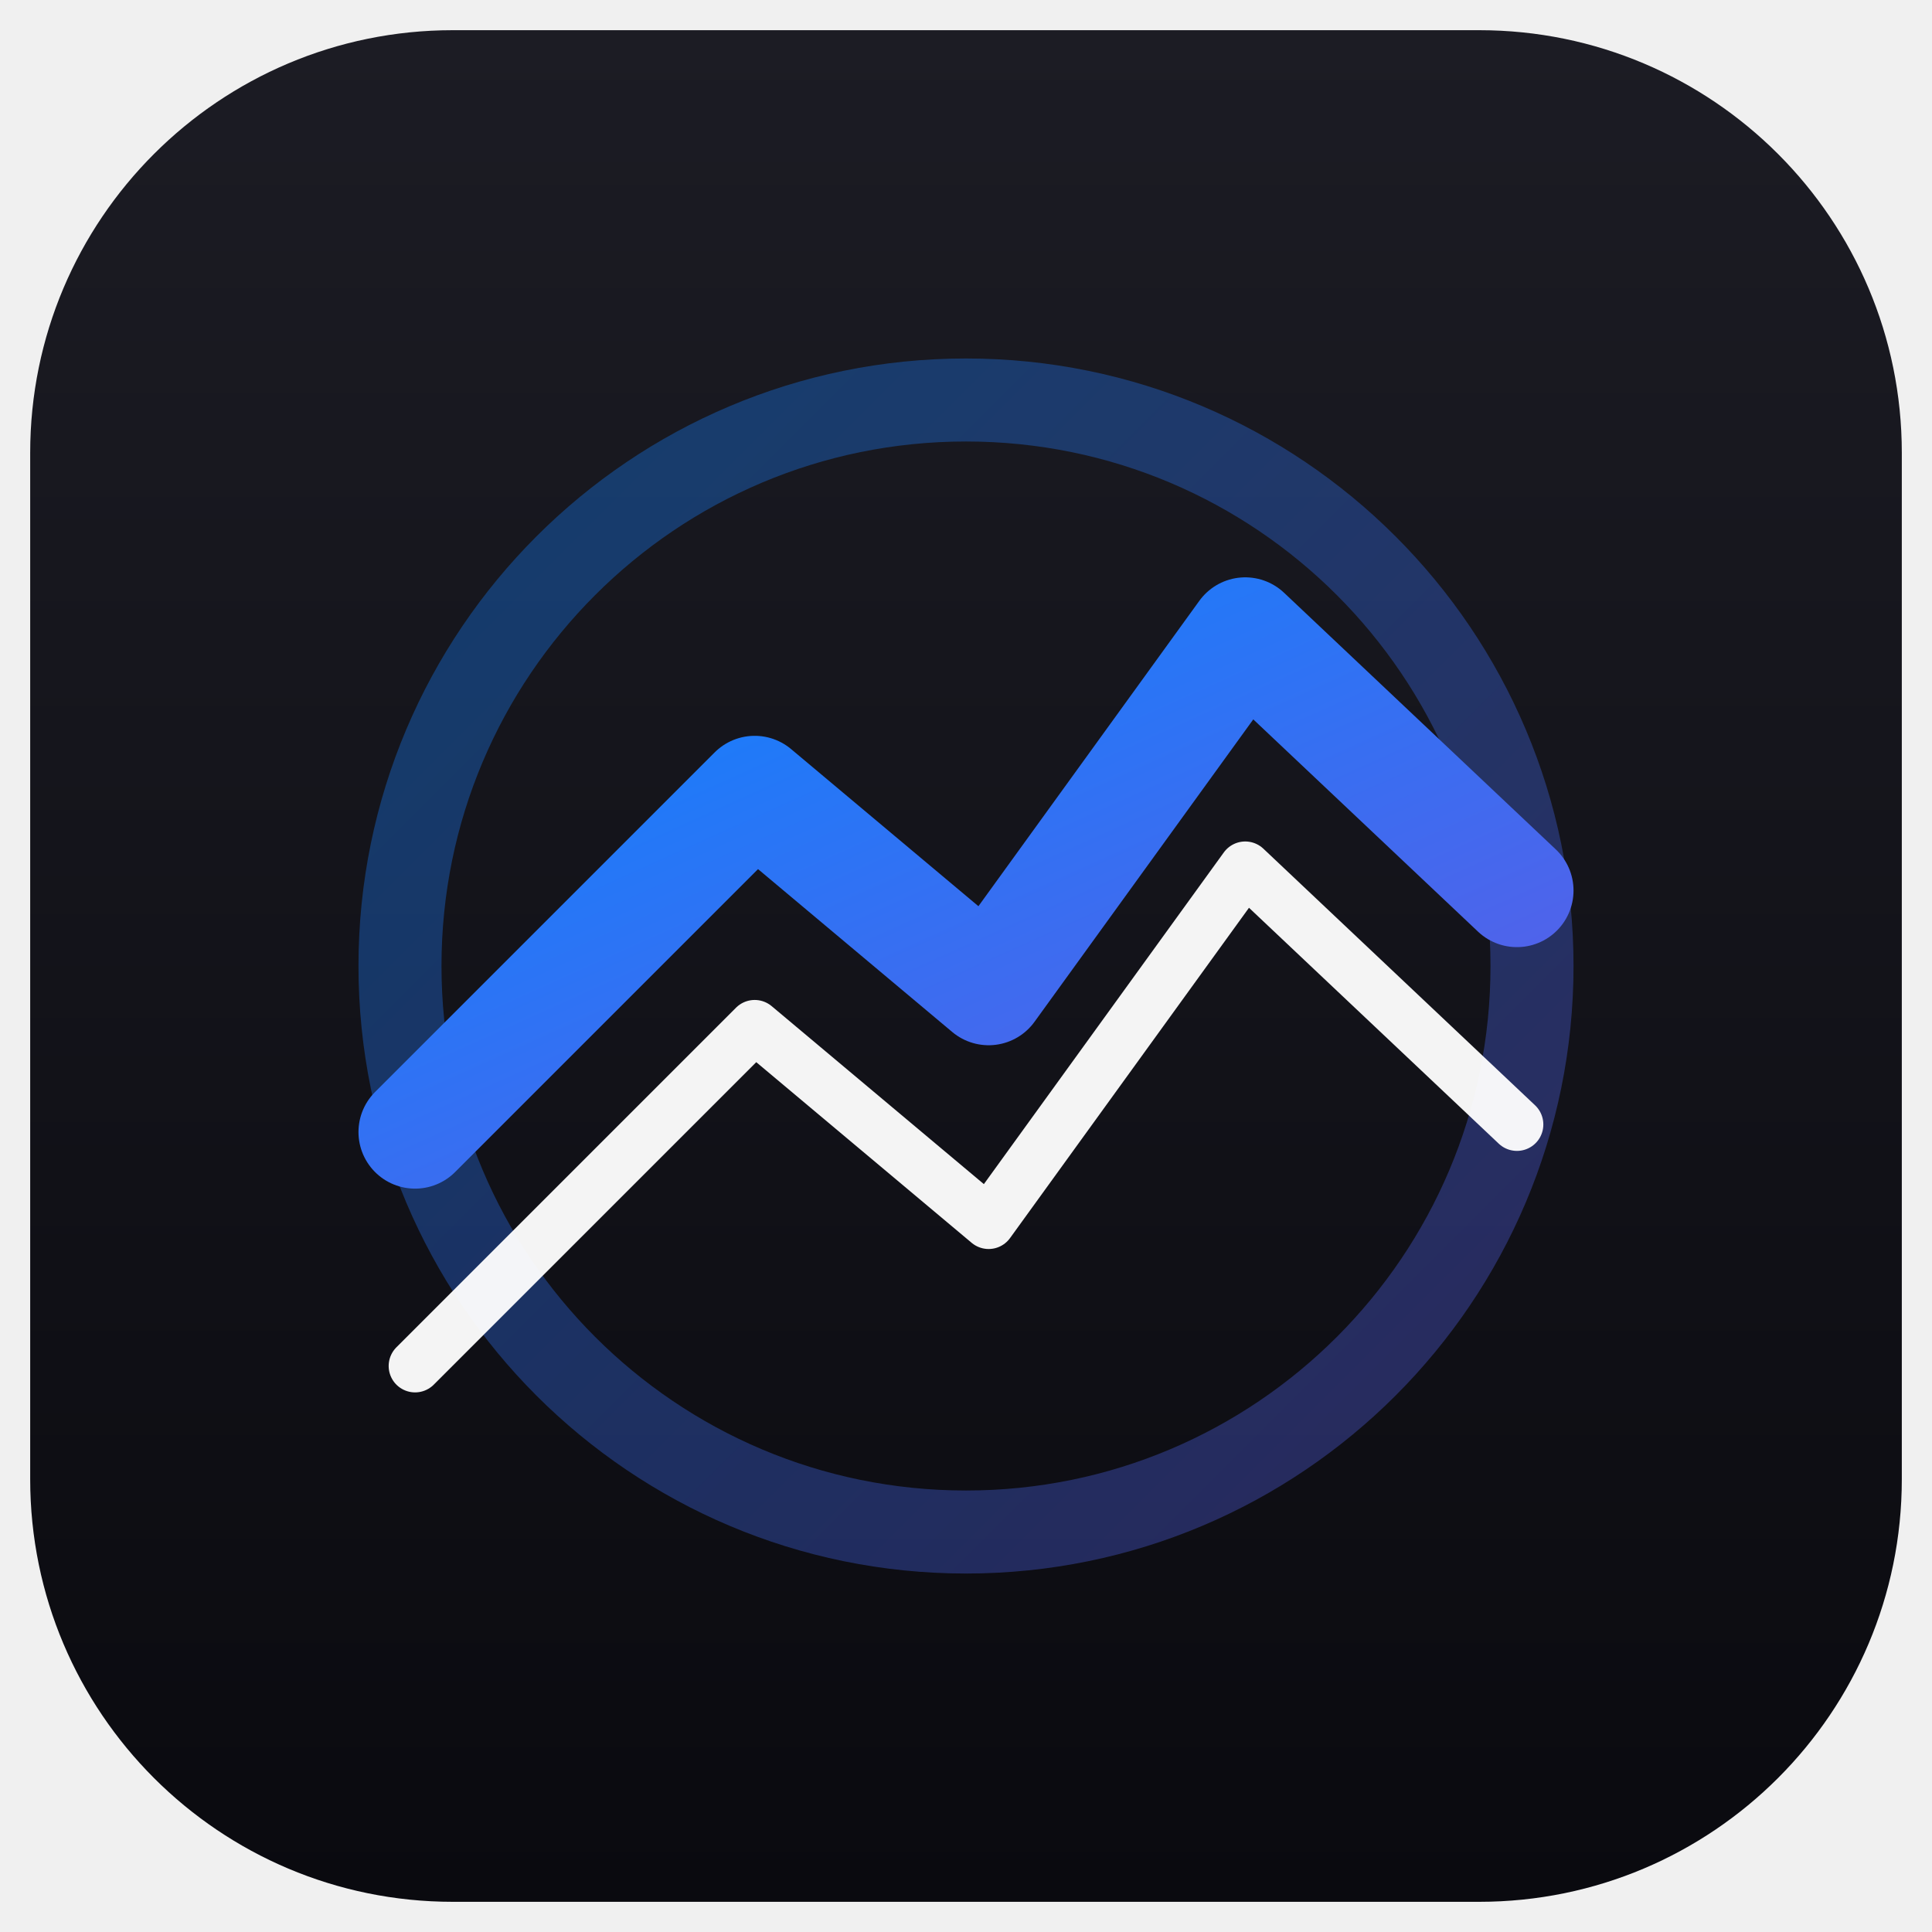
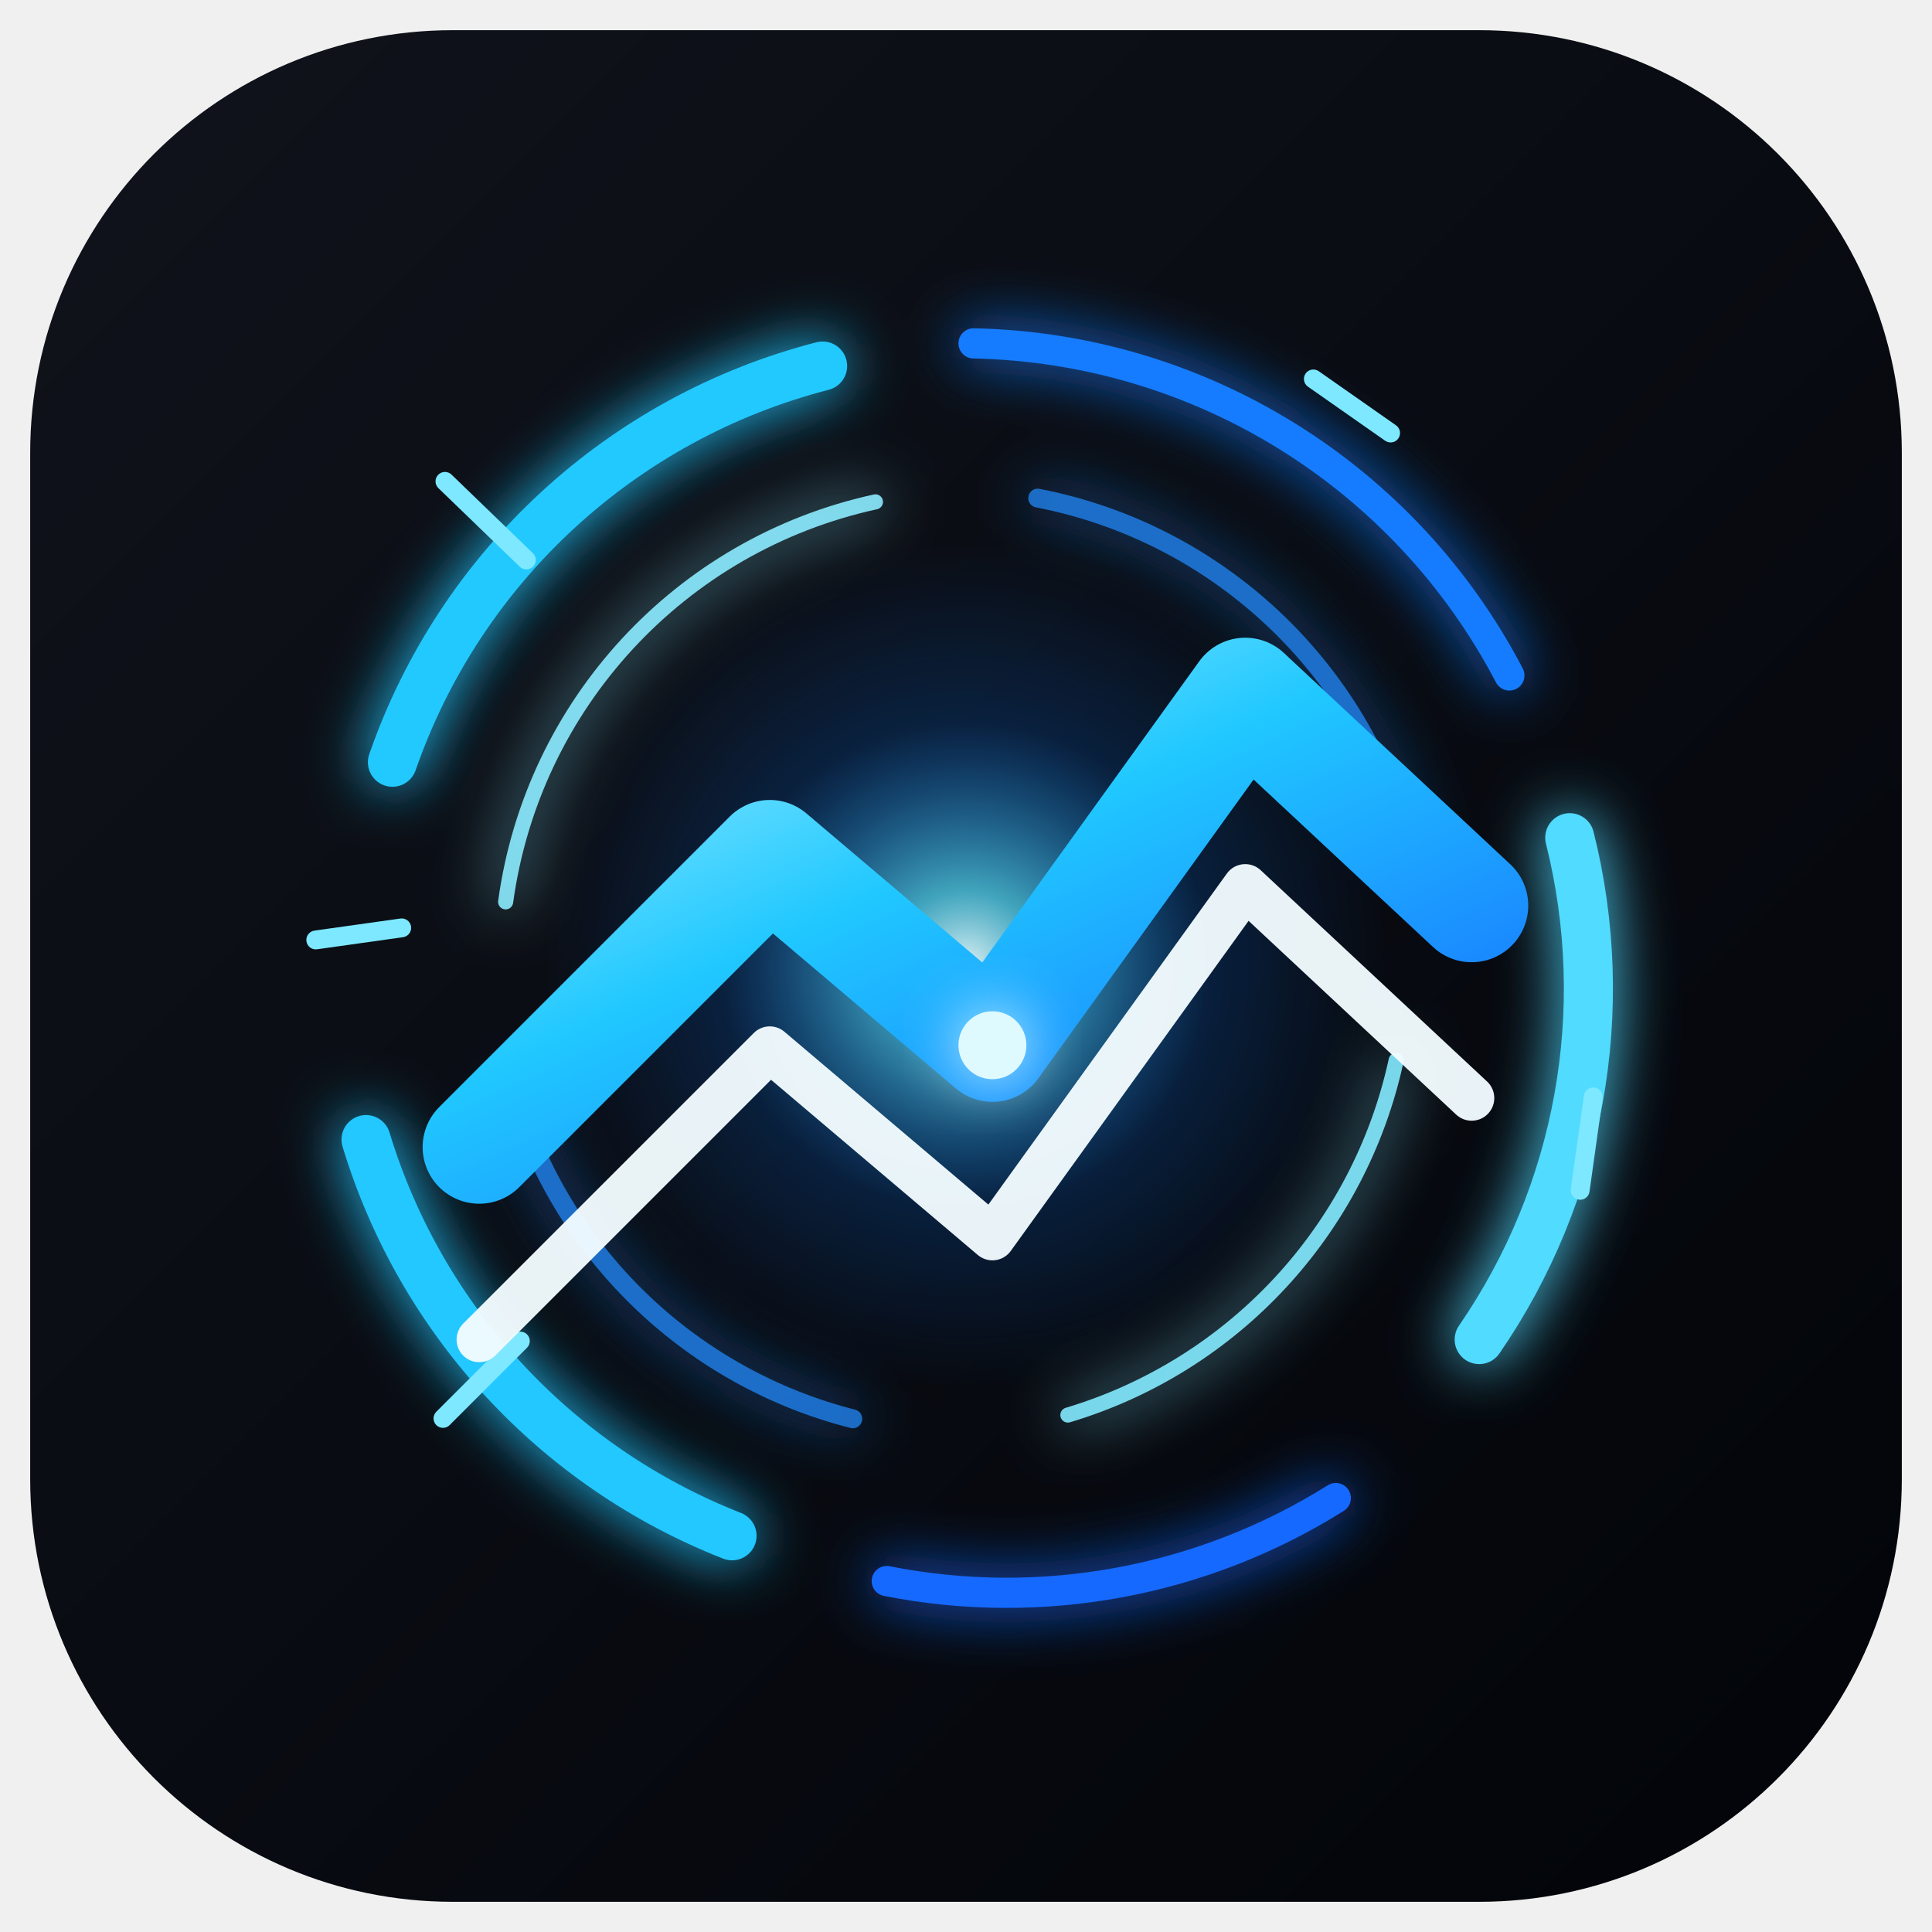
<svg xmlns="http://www.w3.org/2000/svg" viewBox="0 0 512 512">
  <defs>
-     <linearGradient id="g" x1="0" y1="0" x2="1" y2="1">
-       <stop offset="0" stop-color="#0A84FF" />
-       <stop offset="1" stop-color="#5E5CE6" />
+     <linearGradient id="bg" x1="0" y1="0" x2="1" y2="1">
+       <stop stop-color="#10131B" />
+       <stop offset="1" stop-color="#020409" />
    </linearGradient>
-     <linearGradient id="bg" x1="0" y1="0" x2="0" y2="1">
-       <stop offset="0" stop-color="#1C1C24" />
-       <stop offset="1" stop-color="#0A0A0F" />
+     <linearGradient id="energy" x1="0" y1="0" x2="1" y2="1">
+       <stop stop-color="#A7F1FF" />
+       <stop offset=".42" stop-color="#20C8FF" />
+       <stop offset="1" stop-color="#1769FF" />
    </linearGradient>
+     <radialGradient id="core">
+       <stop stop-color="#E8FCFF" stop-opacity=".95" />
+       <stop offset=".18" stop-color="#56DFFF" stop-opacity=".72" />
+       <stop offset=".58" stop-color="#087BFF" stop-opacity=".18" />
+       <stop offset="1" stop-color="#087BFF" stop-opacity="0" />
+     </radialGradient>
+     <filter id="glow" x="-80%" y="-80%" width="260%" height="260%">
+       <feGaussianBlur stdDeviation="8" result="b" />
+       <feMerge>
+         <feMergeNode in="b" />
+         <feMergeNode in="SourceGraphic" />
+       </feMerge>
+     </filter>
  </defs>
  <rect x="8" y="8" width="496" height="496" rx="112" fill="url(#bg)" />
-   <circle cx="256" cy="256" r="150" fill="none" stroke="url(#g)" stroke-width="22" opacity="0.35" />
-   <path d="M110 300 L200 210 L262 262 L330 168 L402 236 L402 236" fill="none" stroke="url(#g)" stroke-width="30" stroke-linecap="round" stroke-linejoin="round" />
-   <path d="M110 362 L200 272 L262 324 L330 230 L402 298" fill="none" stroke="#FFFFFF" stroke-width="14" stroke-linecap="round" stroke-linejoin="round" opacity="0.95" />
+   <circle cx="256" cy="256" r="112" fill="url(#core)" />
+   <g fill="none" stroke-linecap="round" filter="url(#glow)">
+     <path d="M104 202A164 164 0 0 1 218 97" stroke="#22C9FF" stroke-width="13" />
+     <path d="M258 91A164 164 0 0 1 400 179" stroke="#157CFF" stroke-width="8" />
+     <path d="M416 222A164 164 0 0 1 392 355" stroke="#51DBFF" stroke-width="13" />
+     <path d="M354 397A164 164 0 0 1 235 419" stroke="#1769FF" stroke-width="8" />
+     <path d="M194 407A164 164 0 0 1 97 302" stroke="#20C8FF" stroke-width="13" />
+     <path d="M134 239A126 126 0 0 1 232 133" stroke="#8BEBFF" stroke-width="4" opacity=".9" />
+     <path d="M275 132A126 126 0 0 1 373 224" stroke="#248CFF" stroke-width="5" opacity=".72" />
+     <path d="M370 281A126 126 0 0 1 283 375" stroke="#83E9FF" stroke-width="4" opacity=".9" />
+     <path d="M226 376A126 126 0 0 1 137 292" stroke="#248CFF" stroke-width="5" opacity=".72" />
+   </g>
+   <g fill="#7DE8FF">
+     <rect x="81" y="245" width="28" height="5" rx="2.5" transform="rotate(-8 95 247)" />
+     <rect x="111" y="135" width="35" height="5" rx="2.5" transform="rotate(44 128 138)" />
+     <rect x="343" y="105" width="30" height="5" rx="2.5" transform="rotate(35 358 108)" />
+     <rect x="405" y="300" width="30" height="5" rx="2.5" transform="rotate(98 420 303)" />
+     <rect x="111" y="363" width="34" height="5" rx="2.5" transform="rotate(-45 128 366)" />
+   </g>
+   <path d="M127 304L204 227L263 277L330 184L390 240" fill="none" stroke="url(#energy)" stroke-width="30" stroke-linecap="round" stroke-linejoin="round" />
+   <path d="M127 355L204 278L263 328L330 235L390 291" fill="none" stroke="#F2FCFF" stroke-width="12" stroke-linecap="round" stroke-linejoin="round" opacity=".96" />
+   <circle cx="263" cy="277" r="9" fill="#DFFAFF" filter="url(#glow)" />
</svg>
